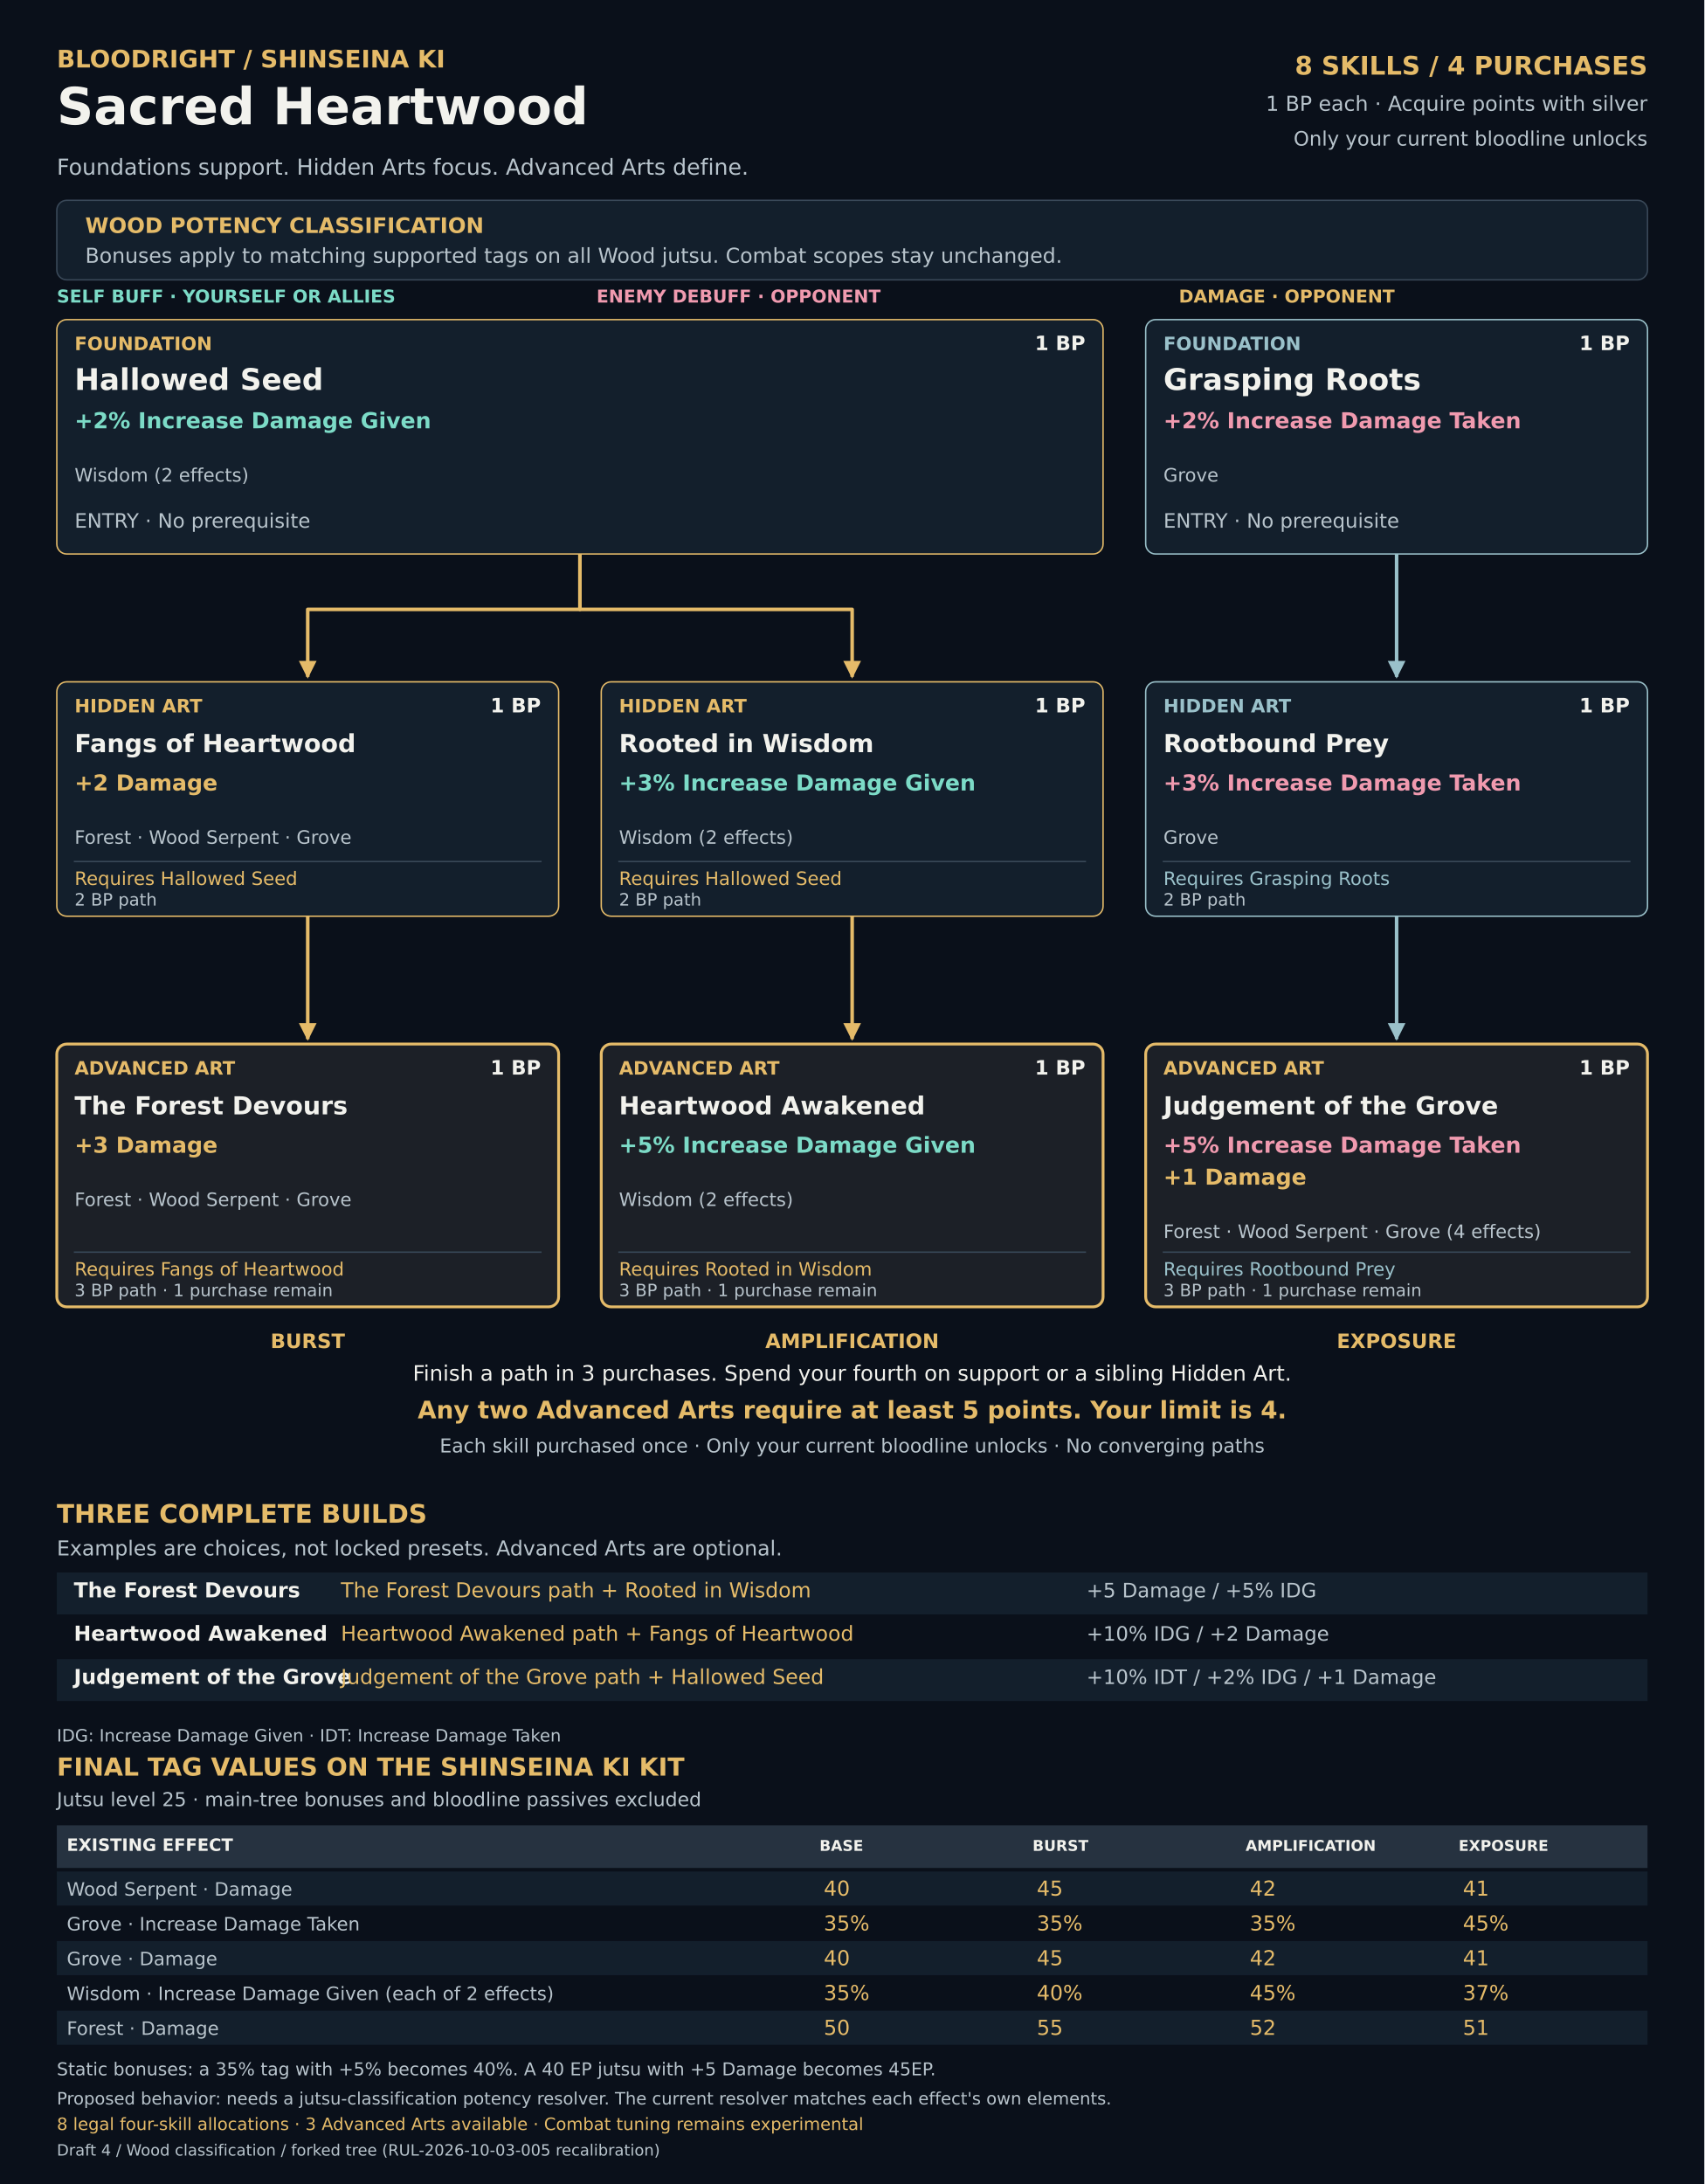
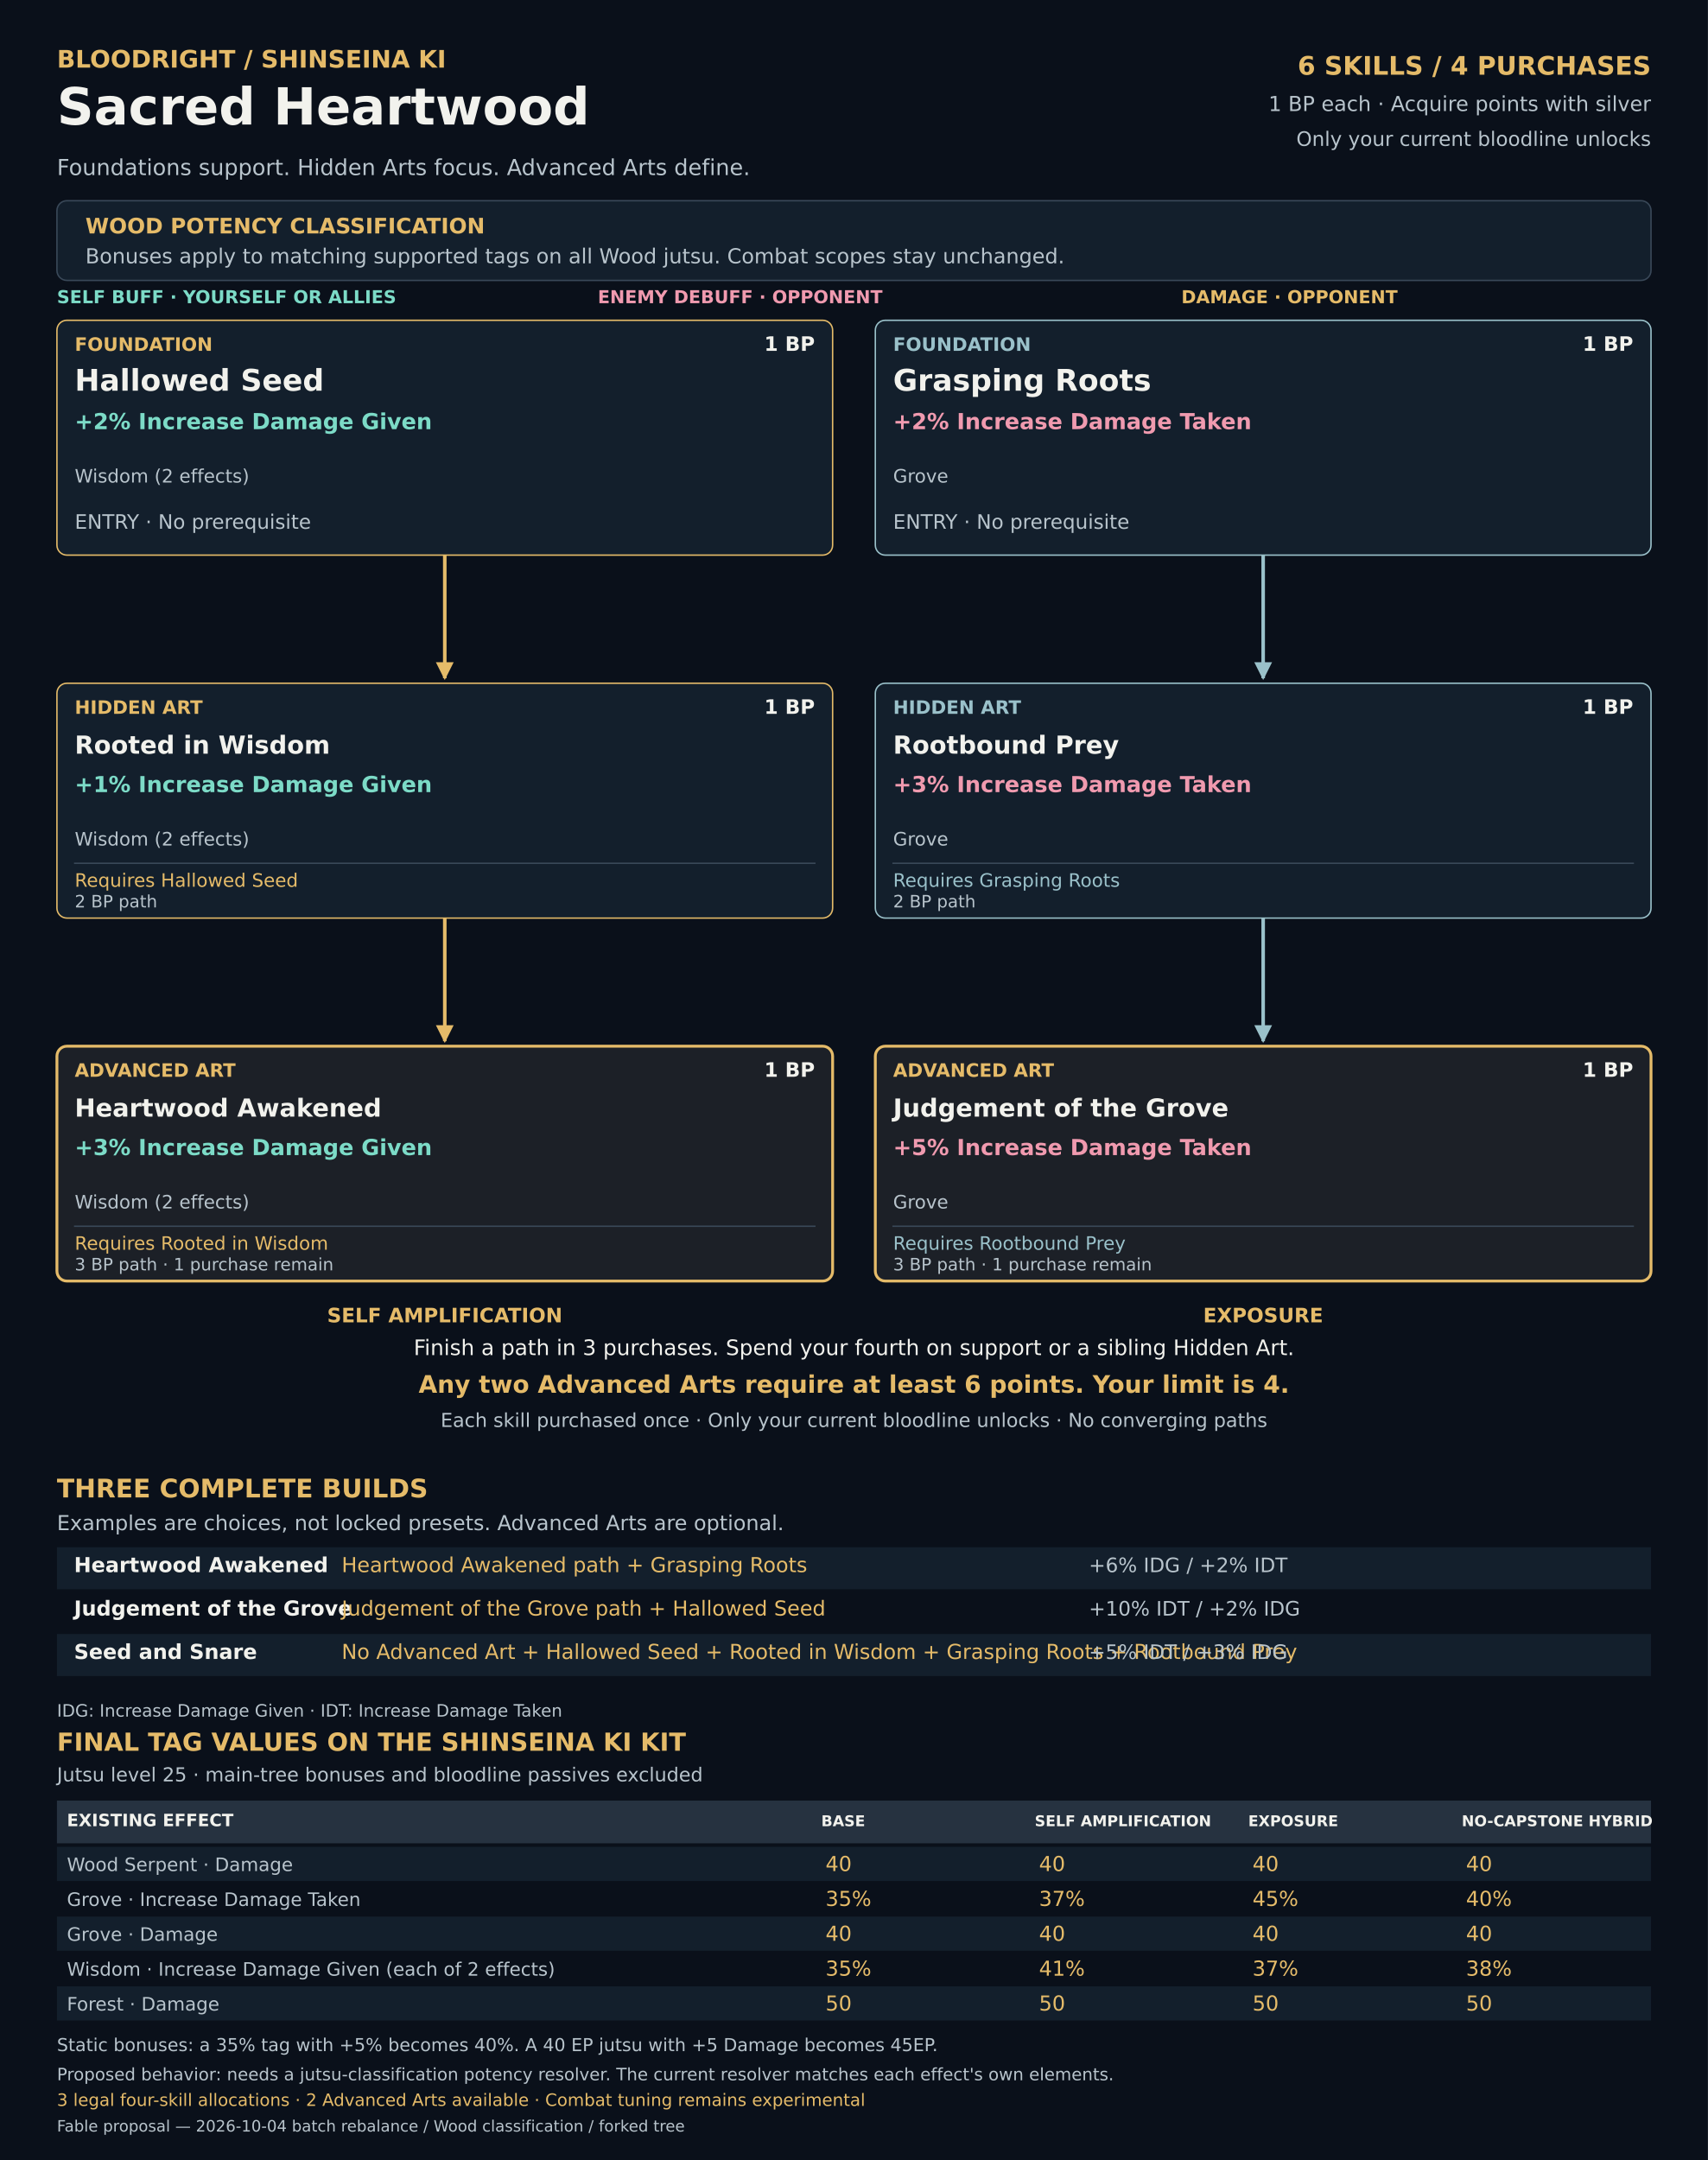
- <svg xmlns="http://www.w3.org/2000/svg" width="2400" height="3075" viewBox="0 0 2400 3075" role="img" aria-labelledby="title desc">
+ <svg xmlns="http://www.w3.org/2000/svg" width="2400" height="3035" viewBox="0 0 2400 3035" role="img" aria-labelledby="title desc">
  <defs>
    <marker id="arrow-0" viewBox="0 0 10 10" refX="9" refY="5" markerWidth="5" markerHeight="5" orient="auto">
      <path d="M0 0L10 5L0 10Z" fill="#e5bb69" />
    </marker>
    <marker id="arrow-1" viewBox="0 0 10 10" refX="9" refY="5" markerWidth="5" markerHeight="5" orient="auto">
      <path d="M0 0L10 5L0 10Z" fill="#9ac1ca" />
    </marker>
    <marker id="arrow-2" viewBox="0 0 10 10" refX="9" refY="5" markerWidth="5" markerHeight="5" orient="auto">
      <path d="M0 0L10 5L0 10Z" fill="#b8d98d" />
    </marker>
    <marker id="arrow-3" viewBox="0 0 10 10" refX="9" refY="5" markerWidth="5" markerHeight="5" orient="auto">
      <path d="M0 0L10 5L0 10Z" fill="#d9a6e0" />
    </marker>
  </defs>
  <g font-family="DejaVu Sans, sans-serif">
-     <rect x="0" y="0" width="2400" height="3075" rx="0" fill="#0a101a" />
+     <rect x="0" y="0" width="2400" height="3035" rx="0" fill="#0a101a" />
    <text x="80" y="95" font-size="34" font-weight="700" fill="#e5bb69" text-anchor="start">BLOODRIGHT / SHINSEINA KI</text>
    <text x="80" y="175" font-size="72" font-weight="700" fill="#f2f2ed" text-anchor="start">Sacred Heartwood</text>
    <text x="80" y="246" font-size="31" font-weight="400" fill="#b8c4cc" text-anchor="start">Foundations support. Hidden Arts focus. Advanced Arts define.</text>
-     <text x="2320" y="105" font-size="36" font-weight="700" fill="#e5bb69" text-anchor="end">8 SKILLS  /  4 PURCHASES</text>
+     <text x="2320" y="105" font-size="36" font-weight="700" fill="#e5bb69" text-anchor="end">6 SKILLS  /  4 PURCHASES</text>
    <text x="2320" y="156" font-size="29" font-weight="400" fill="#b8c4cc" text-anchor="end">1 BP each · Acquire points with silver</text>
    <text x="2320" y="205" font-size="28" font-weight="400" fill="#b8c4cc" text-anchor="end">Only your current bloodline unlocks</text>
    <rect x="80" y="282" width="2240" height="112" rx="14" fill="#131f2c" stroke="#394858" stroke-width="2" />
    <text x="120" y="328" font-size="30" font-weight="700" fill="#e5bb69" text-anchor="start">WOOD POTENCY CLASSIFICATION</text>
    <text x="120" y="370" font-size="29" font-weight="400" fill="#b8c4cc" text-anchor="start">Bonuses apply to matching supported tags on all Wood jutsu. Combat scopes stay unchanged.</text>
    <text x="80" y="426" font-size="25" font-weight="700" fill="#7cdbc7" text-anchor="start">SELF BUFF · YOURSELF OR ALLIES</text>
    <text x="840" y="426" font-size="25" font-weight="700" fill="#f09aaf" text-anchor="start">ENEMY DEBUFF · OPPONENT</text>
    <text x="1660" y="426" font-size="25" font-weight="700" fill="#e5bb69" text-anchor="start">DAMAGE · OPPONENT</text>
-     <path id="edge-02-03" data-from="02" data-to="03" d="M433.333 1290 V1463" fill="none" stroke="#e5bb69" stroke-width="5" stroke-linejoin="round" marker-end="url(#arrow-0)" />
-     <path id="edge-04-05" data-from="04" data-to="05" d="M1200 1290 V1463" fill="none" stroke="#e5bb69" stroke-width="5" stroke-linejoin="round" marker-end="url(#arrow-0)" />
-     <path id="edge-01-02" data-from="01" data-to="02" d="M816.667 780 V858 H433.333 V953" fill="none" stroke="#e5bb69" stroke-width="5" stroke-linejoin="round" marker-end="url(#arrow-0)" />
-     <path id="edge-01-04" data-from="01" data-to="04" d="M816.667 780 V858 H1200 V953" fill="none" stroke="#e5bb69" stroke-width="5" stroke-linejoin="round" marker-end="url(#arrow-0)" />
-     <path id="edge-07-08" data-from="07" data-to="08" d="M1966.67 1290 V1463" fill="none" stroke="#9ac1ca" stroke-width="5" stroke-linejoin="round" marker-end="url(#arrow-1)" />
-     <path id="edge-06-07" data-from="06" data-to="07" d="M1966.67 780 V953" fill="none" stroke="#9ac1ca" stroke-width="5" stroke-linejoin="round" marker-end="url(#arrow-1)" />
+     <path id="edge-04-05" data-from="04" data-to="05" d="M625 1290 V1463" fill="none" stroke="#e5bb69" stroke-width="5" stroke-linejoin="round" marker-end="url(#arrow-0)" />
+     <path id="edge-01-04" data-from="01" data-to="04" d="M625 780 V953" fill="none" stroke="#e5bb69" stroke-width="5" stroke-linejoin="round" marker-end="url(#arrow-0)" />
+     <path id="edge-07-08" data-from="07" data-to="08" d="M1775 1290 V1463" fill="none" stroke="#9ac1ca" stroke-width="5" stroke-linejoin="round" marker-end="url(#arrow-1)" />
+     <path id="edge-06-07" data-from="06" data-to="07" d="M1775 780 V953" fill="none" stroke="#9ac1ca" stroke-width="5" stroke-linejoin="round" marker-end="url(#arrow-1)" />
    <g id="node-01" data-cost="1" data-prerequisites="" data-potency-classification="Wood">
-       <rect x="80" y="450" width="1473.33" height="330" rx="14" fill="#131f2c" stroke="#e5bb69" stroke-width="2" />
+       <rect x="80" y="450" width="1090" height="330" rx="14" fill="#131f2c" stroke="#e5bb69" stroke-width="2" />
      <text x="105.0" y="493" font-size="26" font-weight="700" fill="#e5bb69" text-anchor="start">FOUNDATION</text>
-       <text x="1528.333" y="493" font-size="28" font-weight="700" fill="#f2f2ed" text-anchor="end">1 BP</text>
+       <text x="1145.0" y="493" font-size="28" font-weight="700" fill="#f2f2ed" text-anchor="end">1 BP</text>
      <text x="105.0" y="549" font-size="42" font-weight="700" fill="#f2f2ed" text-anchor="start">Hallowed Seed</text>
      <text x="105.0" y="603" font-size="31" font-weight="700" fill="#7cdbc7" text-anchor="start">+2% Increase Damage Given</text>
      <text x="105.0" y="678" font-size="26" font-weight="400" fill="#b8c4cc" text-anchor="start">Wisdom (2 effects)</text>
      <text x="105.0" y="743" font-size="28" font-weight="400" fill="#b8c4cc" text-anchor="start">ENTRY · No prerequisite</text>
    </g>
    <g id="node-06" data-cost="1" data-prerequisites="" data-potency-classification="Wood">
-       <rect x="1613.33" y="450" width="706.667" height="330" rx="14" fill="#131f2c" stroke="#9ac1ca" stroke-width="2" />
-       <text x="1638.333" y="493" font-size="26" font-weight="700" fill="#9ac1ca" text-anchor="start">FOUNDATION</text>
+       <rect x="1230" y="450" width="1090" height="330" rx="14" fill="#131f2c" stroke="#9ac1ca" stroke-width="2" />
+       <text x="1255.0" y="493" font-size="26" font-weight="700" fill="#9ac1ca" text-anchor="start">FOUNDATION</text>
      <text x="2295.0" y="493" font-size="28" font-weight="700" fill="#f2f2ed" text-anchor="end">1 BP</text>
-       <text x="1638.333" y="549" font-size="42" font-weight="700" fill="#f2f2ed" text-anchor="start">Grasping Roots</text>
-       <text x="1638.333" y="603" font-size="31" font-weight="700" fill="#f09aaf" text-anchor="start">+2% Increase Damage Taken</text>
-       <text x="1638.333" y="678" font-size="26" font-weight="400" fill="#b8c4cc" text-anchor="start">Grove</text>
-       <text x="1638.333" y="743" font-size="28" font-weight="400" fill="#b8c4cc" text-anchor="start">ENTRY · No prerequisite</text>
+       <text x="1255.0" y="549" font-size="42" font-weight="700" fill="#f2f2ed" text-anchor="start">Grasping Roots</text>
+       <text x="1255.0" y="603" font-size="31" font-weight="700" fill="#f09aaf" text-anchor="start">+2% Increase Damage Taken</text>
+       <text x="1255.0" y="678" font-size="26" font-weight="400" fill="#b8c4cc" text-anchor="start">Grove</text>
+       <text x="1255.0" y="743" font-size="28" font-weight="400" fill="#b8c4cc" text-anchor="start">ENTRY · No prerequisite</text>
    </g>
-     <g id="node-02" data-cost="1" data-prerequisites="01" data-potency-classification="Wood">
-       <rect x="80" y="960" width="706.667" height="330" rx="14" fill="#131f2c" stroke="#e5bb69" stroke-width="2" />
+     <g id="node-04" data-cost="1" data-prerequisites="01" data-potency-classification="Wood">
+       <rect x="80" y="960" width="1090" height="330" rx="14" fill="#131f2c" stroke="#e5bb69" stroke-width="2" />
      <text x="105.0" y="1003" font-size="26" font-weight="700" fill="#e5bb69" text-anchor="start">HIDDEN ART</text>
-       <text x="761.667" y="1003" font-size="28" font-weight="700" fill="#f2f2ed" text-anchor="end">1 BP</text>
-       <text x="105.0" y="1059" font-size="35" font-weight="700" fill="#f2f2ed" text-anchor="start">Fangs of Heartwood</text>
-       <text x="105.0" y="1113" font-size="31" font-weight="700" fill="#e5bb69" text-anchor="start">+2 Damage</text>
-       <text x="105.0" y="1188" font-size="26" font-weight="400" fill="#b8c4cc" text-anchor="start">Forest · Wood Serpent · Grove</text>
-       <path d="M104 1213 L762.667 1213" fill="none" stroke="#394858" stroke-width="2" />
+       <text x="1145.0" y="1003" font-size="28" font-weight="700" fill="#f2f2ed" text-anchor="end">1 BP</text>
+       <text x="105.0" y="1059" font-size="35" font-weight="700" fill="#f2f2ed" text-anchor="start">Rooted in Wisdom</text>
+       <text x="105.0" y="1113" font-size="31" font-weight="700" fill="#7cdbc7" text-anchor="start">+1% Increase Damage Given</text>
+       <text x="105.0" y="1188" font-size="26" font-weight="400" fill="#b8c4cc" text-anchor="start">Wisdom (2 effects)</text>
+       <path d="M104 1213 L1146 1213" fill="none" stroke="#394858" stroke-width="2" />
      <text x="105.0" y="1246" font-size="26" font-weight="400" fill="#e5bb69" text-anchor="start">Requires Hallowed Seed</text>
      <text x="105.0" y="1275" font-size="24" font-weight="400" fill="#b8c4cc" text-anchor="start">2 BP path</text>
    </g>
-     <g id="node-04" data-cost="1" data-prerequisites="01" data-potency-classification="Wood">
-       <rect x="846.667" y="960" width="706.667" height="330" rx="14" fill="#131f2c" stroke="#e5bb69" stroke-width="2" />
-       <text x="871.667" y="1003" font-size="26" font-weight="700" fill="#e5bb69" text-anchor="start">HIDDEN ART</text>
-       <text x="1528.333" y="1003" font-size="28" font-weight="700" fill="#f2f2ed" text-anchor="end">1 BP</text>
-       <text x="871.667" y="1059" font-size="35" font-weight="700" fill="#f2f2ed" text-anchor="start">Rooted in Wisdom</text>
-       <text x="871.667" y="1113" font-size="31" font-weight="700" fill="#7cdbc7" text-anchor="start">+3% Increase Damage Given</text>
-       <text x="871.667" y="1188" font-size="26" font-weight="400" fill="#b8c4cc" text-anchor="start">Wisdom (2 effects)</text>
-       <path d="M870.667 1213 L1529.33 1213" fill="none" stroke="#394858" stroke-width="2" />
-       <text x="871.667" y="1246" font-size="26" font-weight="400" fill="#e5bb69" text-anchor="start">Requires Hallowed Seed</text>
-       <text x="871.667" y="1275" font-size="24" font-weight="400" fill="#b8c4cc" text-anchor="start">2 BP path</text>
-     </g>
    <g id="node-07" data-cost="1" data-prerequisites="06" data-potency-classification="Wood">
-       <rect x="1613.33" y="960" width="706.667" height="330" rx="14" fill="#131f2c" stroke="#9ac1ca" stroke-width="2" />
-       <text x="1638.333" y="1003" font-size="26" font-weight="700" fill="#9ac1ca" text-anchor="start">HIDDEN ART</text>
+       <rect x="1230" y="960" width="1090" height="330" rx="14" fill="#131f2c" stroke="#9ac1ca" stroke-width="2" />
+       <text x="1255.0" y="1003" font-size="26" font-weight="700" fill="#9ac1ca" text-anchor="start">HIDDEN ART</text>
      <text x="2295.0" y="1003" font-size="28" font-weight="700" fill="#f2f2ed" text-anchor="end">1 BP</text>
-       <text x="1638.333" y="1059" font-size="35" font-weight="700" fill="#f2f2ed" text-anchor="start">Rootbound Prey</text>
-       <text x="1638.333" y="1113" font-size="31" font-weight="700" fill="#f09aaf" text-anchor="start">+3% Increase Damage Taken</text>
-       <text x="1638.333" y="1188" font-size="26" font-weight="400" fill="#b8c4cc" text-anchor="start">Grove</text>
-       <path d="M1637.33 1213 L2296 1213" fill="none" stroke="#394858" stroke-width="2" />
-       <text x="1638.333" y="1246" font-size="26" font-weight="400" fill="#9ac1ca" text-anchor="start">Requires Grasping Roots</text>
-       <text x="1638.333" y="1275" font-size="24" font-weight="400" fill="#b8c4cc" text-anchor="start">2 BP path</text>
-     </g>
-     <g id="node-03" data-cost="1" data-prerequisites="02" data-potency-classification="Wood">
-       <rect x="80" y="1470" width="706.667" height="370" rx="14" fill="#1c2027" stroke="#e5bb69" stroke-width="4" />
-       <text x="105.0" y="1513" font-size="26" font-weight="700" fill="#e5bb69" text-anchor="start">ADVANCED ART</text>
-       <text x="761.667" y="1513" font-size="28" font-weight="700" fill="#f2f2ed" text-anchor="end">1 BP</text>
-       <text x="105.0" y="1569" font-size="35" font-weight="700" fill="#f2f2ed" text-anchor="start">The Forest Devours</text>
-       <text x="105.0" y="1623" font-size="31" font-weight="700" fill="#e5bb69" text-anchor="start">+3 Damage</text>
-       <text x="105.0" y="1698" font-size="26" font-weight="400" fill="#b8c4cc" text-anchor="start">Forest · Wood Serpent · Grove</text>
-       <path d="M104 1763 L762.667 1763" fill="none" stroke="#394858" stroke-width="2" />
-       <text x="105.0" y="1796" font-size="26" font-weight="400" fill="#e5bb69" text-anchor="start">Requires Fangs of Heartwood</text>
-       <text x="105.0" y="1825" font-size="24" font-weight="400" fill="#b8c4cc" text-anchor="start">3 BP path · 1 purchase remain</text>
+       <text x="1255.0" y="1059" font-size="35" font-weight="700" fill="#f2f2ed" text-anchor="start">Rootbound Prey</text>
+       <text x="1255.0" y="1113" font-size="31" font-weight="700" fill="#f09aaf" text-anchor="start">+3% Increase Damage Taken</text>
+       <text x="1255.0" y="1188" font-size="26" font-weight="400" fill="#b8c4cc" text-anchor="start">Grove</text>
+       <path d="M1254 1213 L2296 1213" fill="none" stroke="#394858" stroke-width="2" />
+       <text x="1255.0" y="1246" font-size="26" font-weight="400" fill="#9ac1ca" text-anchor="start">Requires Grasping Roots</text>
+       <text x="1255.0" y="1275" font-size="24" font-weight="400" fill="#b8c4cc" text-anchor="start">2 BP path</text>
    </g>
    <g id="node-05" data-cost="1" data-prerequisites="04" data-potency-classification="Wood">
-       <rect x="846.667" y="1470" width="706.667" height="370" rx="14" fill="#1c2027" stroke="#e5bb69" stroke-width="4" />
-       <text x="871.667" y="1513" font-size="26" font-weight="700" fill="#e5bb69" text-anchor="start">ADVANCED ART</text>
-       <text x="1528.333" y="1513" font-size="28" font-weight="700" fill="#f2f2ed" text-anchor="end">1 BP</text>
-       <text x="871.667" y="1569" font-size="35" font-weight="700" fill="#f2f2ed" text-anchor="start">Heartwood Awakened</text>
-       <text x="871.667" y="1623" font-size="31" font-weight="700" fill="#7cdbc7" text-anchor="start">+5% Increase Damage Given</text>
-       <text x="871.667" y="1698" font-size="26" font-weight="400" fill="#b8c4cc" text-anchor="start">Wisdom (2 effects)</text>
-       <path d="M870.667 1763 L1529.33 1763" fill="none" stroke="#394858" stroke-width="2" />
-       <text x="871.667" y="1796" font-size="26" font-weight="400" fill="#e5bb69" text-anchor="start">Requires Rooted in Wisdom</text>
-       <text x="871.667" y="1825" font-size="24" font-weight="400" fill="#b8c4cc" text-anchor="start">3 BP path · 1 purchase remain</text>
+       <rect x="80" y="1470" width="1090" height="330" rx="14" fill="#1c2027" stroke="#e5bb69" stroke-width="4" />
+       <text x="105.0" y="1513" font-size="26" font-weight="700" fill="#e5bb69" text-anchor="start">ADVANCED ART</text>
+       <text x="1145.0" y="1513" font-size="28" font-weight="700" fill="#f2f2ed" text-anchor="end">1 BP</text>
+       <text x="105.0" y="1569" font-size="35" font-weight="700" fill="#f2f2ed" text-anchor="start">Heartwood Awakened</text>
+       <text x="105.0" y="1623" font-size="31" font-weight="700" fill="#7cdbc7" text-anchor="start">+3% Increase Damage Given</text>
+       <text x="105.0" y="1698" font-size="26" font-weight="400" fill="#b8c4cc" text-anchor="start">Wisdom (2 effects)</text>
+       <path d="M104 1723 L1146 1723" fill="none" stroke="#394858" stroke-width="2" />
+       <text x="105.0" y="1756" font-size="26" font-weight="400" fill="#e5bb69" text-anchor="start">Requires Rooted in Wisdom</text>
+       <text x="105.0" y="1785" font-size="24" font-weight="400" fill="#b8c4cc" text-anchor="start">3 BP path · 1 purchase remain</text>
    </g>
    <g id="node-08" data-cost="1" data-prerequisites="07" data-potency-classification="Wood">
-       <rect x="1613.33" y="1470" width="706.667" height="370" rx="14" fill="#1c2027" stroke="#e5bb69" stroke-width="4" />
-       <text x="1638.333" y="1513" font-size="26" font-weight="700" fill="#e5bb69" text-anchor="start">ADVANCED ART</text>
+       <rect x="1230" y="1470" width="1090" height="330" rx="14" fill="#1c2027" stroke="#e5bb69" stroke-width="4" />
+       <text x="1255.0" y="1513" font-size="26" font-weight="700" fill="#e5bb69" text-anchor="start">ADVANCED ART</text>
      <text x="2295.0" y="1513" font-size="28" font-weight="700" fill="#f2f2ed" text-anchor="end">1 BP</text>
-       <text x="1638.333" y="1569" font-size="35" font-weight="700" fill="#f2f2ed" text-anchor="start">Judgement of the Grove</text>
-       <text x="1638.333" y="1623" font-size="31" font-weight="700" fill="#f09aaf" text-anchor="start">+5% Increase Damage Taken</text>
-       <text x="1638.333" y="1668" font-size="31" font-weight="700" fill="#e5bb69" text-anchor="start">+1 Damage</text>
-       <text x="1638.333" y="1743" font-size="26" font-weight="400" fill="#b8c4cc" text-anchor="start">Forest · Wood Serpent · Grove (4 effects)</text>
-       <path d="M1637.33 1763 L2296 1763" fill="none" stroke="#394858" stroke-width="2" />
-       <text x="1638.333" y="1796" font-size="26" font-weight="400" fill="#9ac1ca" text-anchor="start">Requires Rootbound Prey</text>
-       <text x="1638.333" y="1825" font-size="24" font-weight="400" fill="#b8c4cc" text-anchor="start">3 BP path · 1 purchase remain</text>
+       <text x="1255.0" y="1569" font-size="35" font-weight="700" fill="#f2f2ed" text-anchor="start">Judgement of the Grove</text>
+       <text x="1255.0" y="1623" font-size="31" font-weight="700" fill="#f09aaf" text-anchor="start">+5% Increase Damage Taken</text>
+       <text x="1255.0" y="1698" font-size="26" font-weight="400" fill="#b8c4cc" text-anchor="start">Grove</text>
+       <path d="M1254 1723 L2296 1723" fill="none" stroke="#394858" stroke-width="2" />
+       <text x="1255.0" y="1756" font-size="26" font-weight="400" fill="#9ac1ca" text-anchor="start">Requires Rootbound Prey</text>
+       <text x="1255.0" y="1785" font-size="24" font-weight="400" fill="#b8c4cc" text-anchor="start">3 BP path · 1 purchase remain</text>
    </g>
-     <text x="433.333" y="1898" font-size="28" font-weight="700" fill="#e5bb69" text-anchor="middle">BURST</text>
-     <text x="1200.0" y="1898" font-size="28" font-weight="700" fill="#e5bb69" text-anchor="middle">AMPLIFICATION</text>
-     <text x="1966.667" y="1898" font-size="28" font-weight="700" fill="#e5bb69" text-anchor="middle">EXPOSURE</text>
-     <text x="1200.0" y="1944" font-size="30" font-weight="400" fill="#f2f2ed" text-anchor="middle">Finish a path in 3 purchases. Spend your fourth on support or a sibling Hidden Art.</text>
-     <text x="1200.0" y="1997" font-size="34" font-weight="700" fill="#e5bb69" text-anchor="middle">Any two Advanced Arts require at least 5 points. Your limit is 4.</text>
-     <text x="1200.0" y="2045" font-size="27" font-weight="400" fill="#b8c4cc" text-anchor="middle">Each skill purchased once · Only your current bloodline unlocks · No converging paths</text>
-     <text x="80" y="2144" font-size="36" font-weight="700" fill="#e5bb69" text-anchor="start">THREE COMPLETE BUILDS</text>
-     <text x="80" y="2190" font-size="29" font-weight="400" fill="#b8c4cc" text-anchor="start">Examples are choices, not locked presets. Advanced Arts are optional.</text>
-     <rect x="80" y="2214" width="2240" height="59" rx="0" fill="#131f2c" />
-     <text x="104" y="2249" font-size="29" font-weight="700" fill="#f2f2ed" text-anchor="start">The Forest Devours</text>
-     <text x="480" y="2249" font-size="29" font-weight="400" fill="#e5bb69" text-anchor="start">The Forest Devours path + Rooted in Wisdom</text>
-     <text x="1530" y="2249" font-size="28" font-weight="400" fill="#b8c4cc" text-anchor="start">+5 Damage / +5% IDG</text>
-     <rect x="80" y="2275" width="2240" height="59" rx="0" fill="#0a101a" />
-     <text x="104" y="2310" font-size="29" font-weight="700" fill="#f2f2ed" text-anchor="start">Heartwood Awakened</text>
-     <text x="480" y="2310" font-size="29" font-weight="400" fill="#e5bb69" text-anchor="start">Heartwood Awakened path + Fangs of Heartwood</text>
-     <text x="1530" y="2310" font-size="28" font-weight="400" fill="#b8c4cc" text-anchor="start">+10% IDG / +2 Damage</text>
-     <rect x="80" y="2336" width="2240" height="59" rx="0" fill="#131f2c" />
-     <text x="104" y="2371" font-size="29" font-weight="700" fill="#f2f2ed" text-anchor="start">Judgement of the Grove</text>
-     <text x="480" y="2371" font-size="29" font-weight="400" fill="#e5bb69" text-anchor="start">Judgement of the Grove path + Hallowed Seed</text>
-     <text x="1530" y="2371" font-size="28" font-weight="400" fill="#b8c4cc" text-anchor="start">+10% IDT / +2% IDG / +1 Damage</text>
-     <text x="80" y="2452" font-size="24" font-weight="400" fill="#b8c4cc" text-anchor="start">IDG: Increase Damage Given · IDT: Increase Damage Taken</text>
-     <text x="80" y="2500" font-size="35" font-weight="700" fill="#e5bb69" text-anchor="start">FINAL TAG VALUES ON THE SHINSEINA KI KIT</text>
-     <text x="80" y="2543" font-size="27" font-weight="400" fill="#b8c4cc" text-anchor="start">Jutsu level 25 · main-tree bonuses and bloodline passives excluded</text>
-     <rect x="80" y="2570" width="2240" height="60" rx="0" fill="#263240" />
-     <text x="94" y="2606" font-size="24" font-weight="700" fill="#f2f2ed" text-anchor="start">EXISTING EFFECT</text>
-     <text x="1154.0" y="2606" font-size="21" font-weight="700" fill="#f2f2ed" text-anchor="start">BASE</text>
-     <text x="1454.0" y="2606" font-size="21" font-weight="700" fill="#f2f2ed" text-anchor="start">BURST</text>
-     <text x="1754.0" y="2606" font-size="21" font-weight="700" fill="#f2f2ed" text-anchor="start">AMPLIFICATION</text>
-     <text x="2054.0" y="2606" font-size="21" font-weight="700" fill="#f2f2ed" text-anchor="start">EXPOSURE</text>
-     <rect x="80" y="2635" width="2240" height="48" rx="0" fill="#131f2c" />
-     <text x="94" y="2669" font-size="26" font-weight="400" fill="#b8c4cc" text-anchor="start">Wood Serpent · Damage</text>
-     <text x="1160.0" y="2669" font-size="29" font-weight="400" fill="#e5bb69" text-anchor="start">40</text>
-     <text x="1460.0" y="2669" font-size="29" font-weight="400" fill="#e5bb69" text-anchor="start">45</text>
-     <text x="1760.0" y="2669" font-size="29" font-weight="400" fill="#e5bb69" text-anchor="start">42</text>
-     <text x="2060.0" y="2669" font-size="29" font-weight="400" fill="#e5bb69" text-anchor="start">41</text>
-     <text x="94" y="2718" font-size="26" font-weight="400" fill="#b8c4cc" text-anchor="start">Grove · Increase Damage Taken</text>
-     <text x="1160.0" y="2718" font-size="29" font-weight="400" fill="#e5bb69" text-anchor="start">35%</text>
-     <text x="1460.0" y="2718" font-size="29" font-weight="400" fill="#e5bb69" text-anchor="start">35%</text>
-     <text x="1760.0" y="2718" font-size="29" font-weight="400" fill="#e5bb69" text-anchor="start">35%</text>
-     <text x="2060.0" y="2718" font-size="29" font-weight="400" fill="#e5bb69" text-anchor="start">45%</text>
-     <rect x="80" y="2733" width="2240" height="48" rx="0" fill="#131f2c" />
-     <text x="94" y="2767" font-size="26" font-weight="400" fill="#b8c4cc" text-anchor="start">Grove · Damage</text>
-     <text x="1160.0" y="2767" font-size="29" font-weight="400" fill="#e5bb69" text-anchor="start">40</text>
-     <text x="1460.0" y="2767" font-size="29" font-weight="400" fill="#e5bb69" text-anchor="start">45</text>
-     <text x="1760.0" y="2767" font-size="29" font-weight="400" fill="#e5bb69" text-anchor="start">42</text>
-     <text x="2060.0" y="2767" font-size="29" font-weight="400" fill="#e5bb69" text-anchor="start">41</text>
-     <text x="94" y="2816" font-size="26" font-weight="400" fill="#b8c4cc" text-anchor="start">Wisdom · Increase Damage Given (each of 2 effects)</text>
-     <text x="1160.0" y="2816" font-size="29" font-weight="400" fill="#e5bb69" text-anchor="start">35%</text>
-     <text x="1460.0" y="2816" font-size="29" font-weight="400" fill="#e5bb69" text-anchor="start">40%</text>
-     <text x="1760.0" y="2816" font-size="29" font-weight="400" fill="#e5bb69" text-anchor="start">45%</text>
-     <text x="2060.0" y="2816" font-size="29" font-weight="400" fill="#e5bb69" text-anchor="start">37%</text>
-     <rect x="80" y="2831" width="2240" height="48" rx="0" fill="#131f2c" />
-     <text x="94" y="2865" font-size="26" font-weight="400" fill="#b8c4cc" text-anchor="start">Forest · Damage</text>
-     <text x="1160.0" y="2865" font-size="29" font-weight="400" fill="#e5bb69" text-anchor="start">50</text>
-     <text x="1460.0" y="2865" font-size="29" font-weight="400" fill="#e5bb69" text-anchor="start">55</text>
-     <text x="1760.0" y="2865" font-size="29" font-weight="400" fill="#e5bb69" text-anchor="start">52</text>
-     <text x="2060.0" y="2865" font-size="29" font-weight="400" fill="#e5bb69" text-anchor="start">51</text>
-     <text x="80" y="2922" font-size="25" font-weight="400" fill="#b8c4cc" text-anchor="start">Static bonuses: a 35% tag with +5% becomes 40%. A 40 EP jutsu with +5 Damage becomes 45EP.</text>
-     <text x="80" y="2963" font-size="24" font-weight="400" fill="#b8c4cc" text-anchor="start">Proposed behavior: needs a jutsu-classification potency resolver. The current resolver matches each effect's own elements.</text>
-     <text x="80" y="2999" font-size="24" font-weight="400" fill="#e5bb69" text-anchor="start">8 legal four-skill allocations · 3 Advanced Arts available · Combat tuning remains experimental</text>
-     <text x="80" y="3035" font-size="22" font-weight="400" fill="#b8c4cc" text-anchor="start">Draft 4 / Wood classification / forked tree (RUL-2026-10-03-005 recalibration)</text>
+     <text x="625.0" y="1858" font-size="28" font-weight="700" fill="#e5bb69" text-anchor="middle">SELF AMPLIFICATION</text>
+     <text x="1775.0" y="1858" font-size="28" font-weight="700" fill="#e5bb69" text-anchor="middle">EXPOSURE</text>
+     <text x="1200.0" y="1904" font-size="30" font-weight="400" fill="#f2f2ed" text-anchor="middle">Finish a path in 3 purchases. Spend your fourth on support or a sibling Hidden Art.</text>
+     <text x="1200.0" y="1957" font-size="34" font-weight="700" fill="#e5bb69" text-anchor="middle">Any two Advanced Arts require at least 6 points. Your limit is 4.</text>
+     <text x="1200.0" y="2005" font-size="27" font-weight="400" fill="#b8c4cc" text-anchor="middle">Each skill purchased once · Only your current bloodline unlocks · No converging paths</text>
+     <text x="80" y="2104" font-size="36" font-weight="700" fill="#e5bb69" text-anchor="start">THREE COMPLETE BUILDS</text>
+     <text x="80" y="2150" font-size="29" font-weight="400" fill="#b8c4cc" text-anchor="start">Examples are choices, not locked presets. Advanced Arts are optional.</text>
+     <rect x="80" y="2174" width="2240" height="59" rx="0" fill="#131f2c" />
+     <text x="104" y="2209" font-size="29" font-weight="700" fill="#f2f2ed" text-anchor="start">Heartwood Awakened</text>
+     <text x="480" y="2209" font-size="29" font-weight="400" fill="#e5bb69" text-anchor="start">Heartwood Awakened path + Grasping Roots</text>
+     <text x="1530" y="2209" font-size="28" font-weight="400" fill="#b8c4cc" text-anchor="start">+6% IDG / +2% IDT</text>
+     <rect x="80" y="2235" width="2240" height="59" rx="0" fill="#0a101a" />
+     <text x="104" y="2270" font-size="29" font-weight="700" fill="#f2f2ed" text-anchor="start">Judgement of the Grove</text>
+     <text x="480" y="2270" font-size="29" font-weight="400" fill="#e5bb69" text-anchor="start">Judgement of the Grove path + Hallowed Seed</text>
+     <text x="1530" y="2270" font-size="28" font-weight="400" fill="#b8c4cc" text-anchor="start">+10% IDT / +2% IDG</text>
+     <rect x="80" y="2296" width="2240" height="59" rx="0" fill="#131f2c" />
+     <text x="104" y="2331" font-size="29" font-weight="700" fill="#f2f2ed" text-anchor="start">Seed and Snare</text>
+     <text x="480" y="2331" font-size="29" font-weight="400" fill="#e5bb69" text-anchor="start">No Advanced Art + Hallowed Seed + Rooted in Wisdom + Grasping Roots + Rootbound Prey</text>
+     <text x="1530" y="2331" font-size="28" font-weight="400" fill="#b8c4cc" text-anchor="start">+5% IDT / +3% IDG</text>
+     <text x="80" y="2412" font-size="24" font-weight="400" fill="#b8c4cc" text-anchor="start">IDG: Increase Damage Given · IDT: Increase Damage Taken</text>
+     <text x="80" y="2460" font-size="35" font-weight="700" fill="#e5bb69" text-anchor="start">FINAL TAG VALUES ON THE SHINSEINA KI KIT</text>
+     <text x="80" y="2503" font-size="27" font-weight="400" fill="#b8c4cc" text-anchor="start">Jutsu level 25 · main-tree bonuses and bloodline passives excluded</text>
+     <rect x="80" y="2530" width="2240" height="60" rx="0" fill="#263240" />
+     <text x="94" y="2566" font-size="24" font-weight="700" fill="#f2f2ed" text-anchor="start">EXISTING EFFECT</text>
+     <text x="1154.0" y="2566" font-size="21" font-weight="700" fill="#f2f2ed" text-anchor="start">BASE</text>
+     <text x="1454.0" y="2566" font-size="21" font-weight="700" fill="#f2f2ed" text-anchor="start">SELF AMPLIFICATION</text>
+     <text x="1754.0" y="2566" font-size="21" font-weight="700" fill="#f2f2ed" text-anchor="start">EXPOSURE</text>
+     <text x="2054.0" y="2566" font-size="21" font-weight="700" fill="#f2f2ed" text-anchor="start">NO-CAPSTONE HYBRID</text>
+     <rect x="80" y="2595" width="2240" height="48" rx="0" fill="#131f2c" />
+     <text x="94" y="2629" font-size="26" font-weight="400" fill="#b8c4cc" text-anchor="start">Wood Serpent · Damage</text>
+     <text x="1160.0" y="2629" font-size="29" font-weight="400" fill="#e5bb69" text-anchor="start">40</text>
+     <text x="1460.0" y="2629" font-size="29" font-weight="400" fill="#e5bb69" text-anchor="start">40</text>
+     <text x="1760.0" y="2629" font-size="29" font-weight="400" fill="#e5bb69" text-anchor="start">40</text>
+     <text x="2060.0" y="2629" font-size="29" font-weight="400" fill="#e5bb69" text-anchor="start">40</text>
+     <text x="94" y="2678" font-size="26" font-weight="400" fill="#b8c4cc" text-anchor="start">Grove · Increase Damage Taken</text>
+     <text x="1160.0" y="2678" font-size="29" font-weight="400" fill="#e5bb69" text-anchor="start">35%</text>
+     <text x="1460.0" y="2678" font-size="29" font-weight="400" fill="#e5bb69" text-anchor="start">37%</text>
+     <text x="1760.0" y="2678" font-size="29" font-weight="400" fill="#e5bb69" text-anchor="start">45%</text>
+     <text x="2060.0" y="2678" font-size="29" font-weight="400" fill="#e5bb69" text-anchor="start">40%</text>
+     <rect x="80" y="2693" width="2240" height="48" rx="0" fill="#131f2c" />
+     <text x="94" y="2727" font-size="26" font-weight="400" fill="#b8c4cc" text-anchor="start">Grove · Damage</text>
+     <text x="1160.0" y="2727" font-size="29" font-weight="400" fill="#e5bb69" text-anchor="start">40</text>
+     <text x="1460.0" y="2727" font-size="29" font-weight="400" fill="#e5bb69" text-anchor="start">40</text>
+     <text x="1760.0" y="2727" font-size="29" font-weight="400" fill="#e5bb69" text-anchor="start">40</text>
+     <text x="2060.0" y="2727" font-size="29" font-weight="400" fill="#e5bb69" text-anchor="start">40</text>
+     <text x="94" y="2776" font-size="26" font-weight="400" fill="#b8c4cc" text-anchor="start">Wisdom · Increase Damage Given (each of 2 effects)</text>
+     <text x="1160.0" y="2776" font-size="29" font-weight="400" fill="#e5bb69" text-anchor="start">35%</text>
+     <text x="1460.0" y="2776" font-size="29" font-weight="400" fill="#e5bb69" text-anchor="start">41%</text>
+     <text x="1760.0" y="2776" font-size="29" font-weight="400" fill="#e5bb69" text-anchor="start">37%</text>
+     <text x="2060.0" y="2776" font-size="29" font-weight="400" fill="#e5bb69" text-anchor="start">38%</text>
+     <rect x="80" y="2791" width="2240" height="48" rx="0" fill="#131f2c" />
+     <text x="94" y="2825" font-size="26" font-weight="400" fill="#b8c4cc" text-anchor="start">Forest · Damage</text>
+     <text x="1160.0" y="2825" font-size="29" font-weight="400" fill="#e5bb69" text-anchor="start">50</text>
+     <text x="1460.0" y="2825" font-size="29" font-weight="400" fill="#e5bb69" text-anchor="start">50</text>
+     <text x="1760.0" y="2825" font-size="29" font-weight="400" fill="#e5bb69" text-anchor="start">50</text>
+     <text x="2060.0" y="2825" font-size="29" font-weight="400" fill="#e5bb69" text-anchor="start">50</text>
+     <text x="80" y="2882" font-size="25" font-weight="400" fill="#b8c4cc" text-anchor="start">Static bonuses: a 35% tag with +5% becomes 40%. A 40 EP jutsu with +5 Damage becomes 45EP.</text>
+     <text x="80" y="2923" font-size="24" font-weight="400" fill="#b8c4cc" text-anchor="start">Proposed behavior: needs a jutsu-classification potency resolver. The current resolver matches each effect's own elements.</text>
+     <text x="80" y="2959" font-size="24" font-weight="400" fill="#e5bb69" text-anchor="start">3 legal four-skill allocations · 2 Advanced Arts available · Combat tuning remains experimental</text>
+     <text x="80" y="2995" font-size="22" font-weight="400" fill="#b8c4cc" text-anchor="start">Fable proposal — 2026-10-04 batch rebalance / Wood classification / forked tree</text>
  </g>
</svg>
